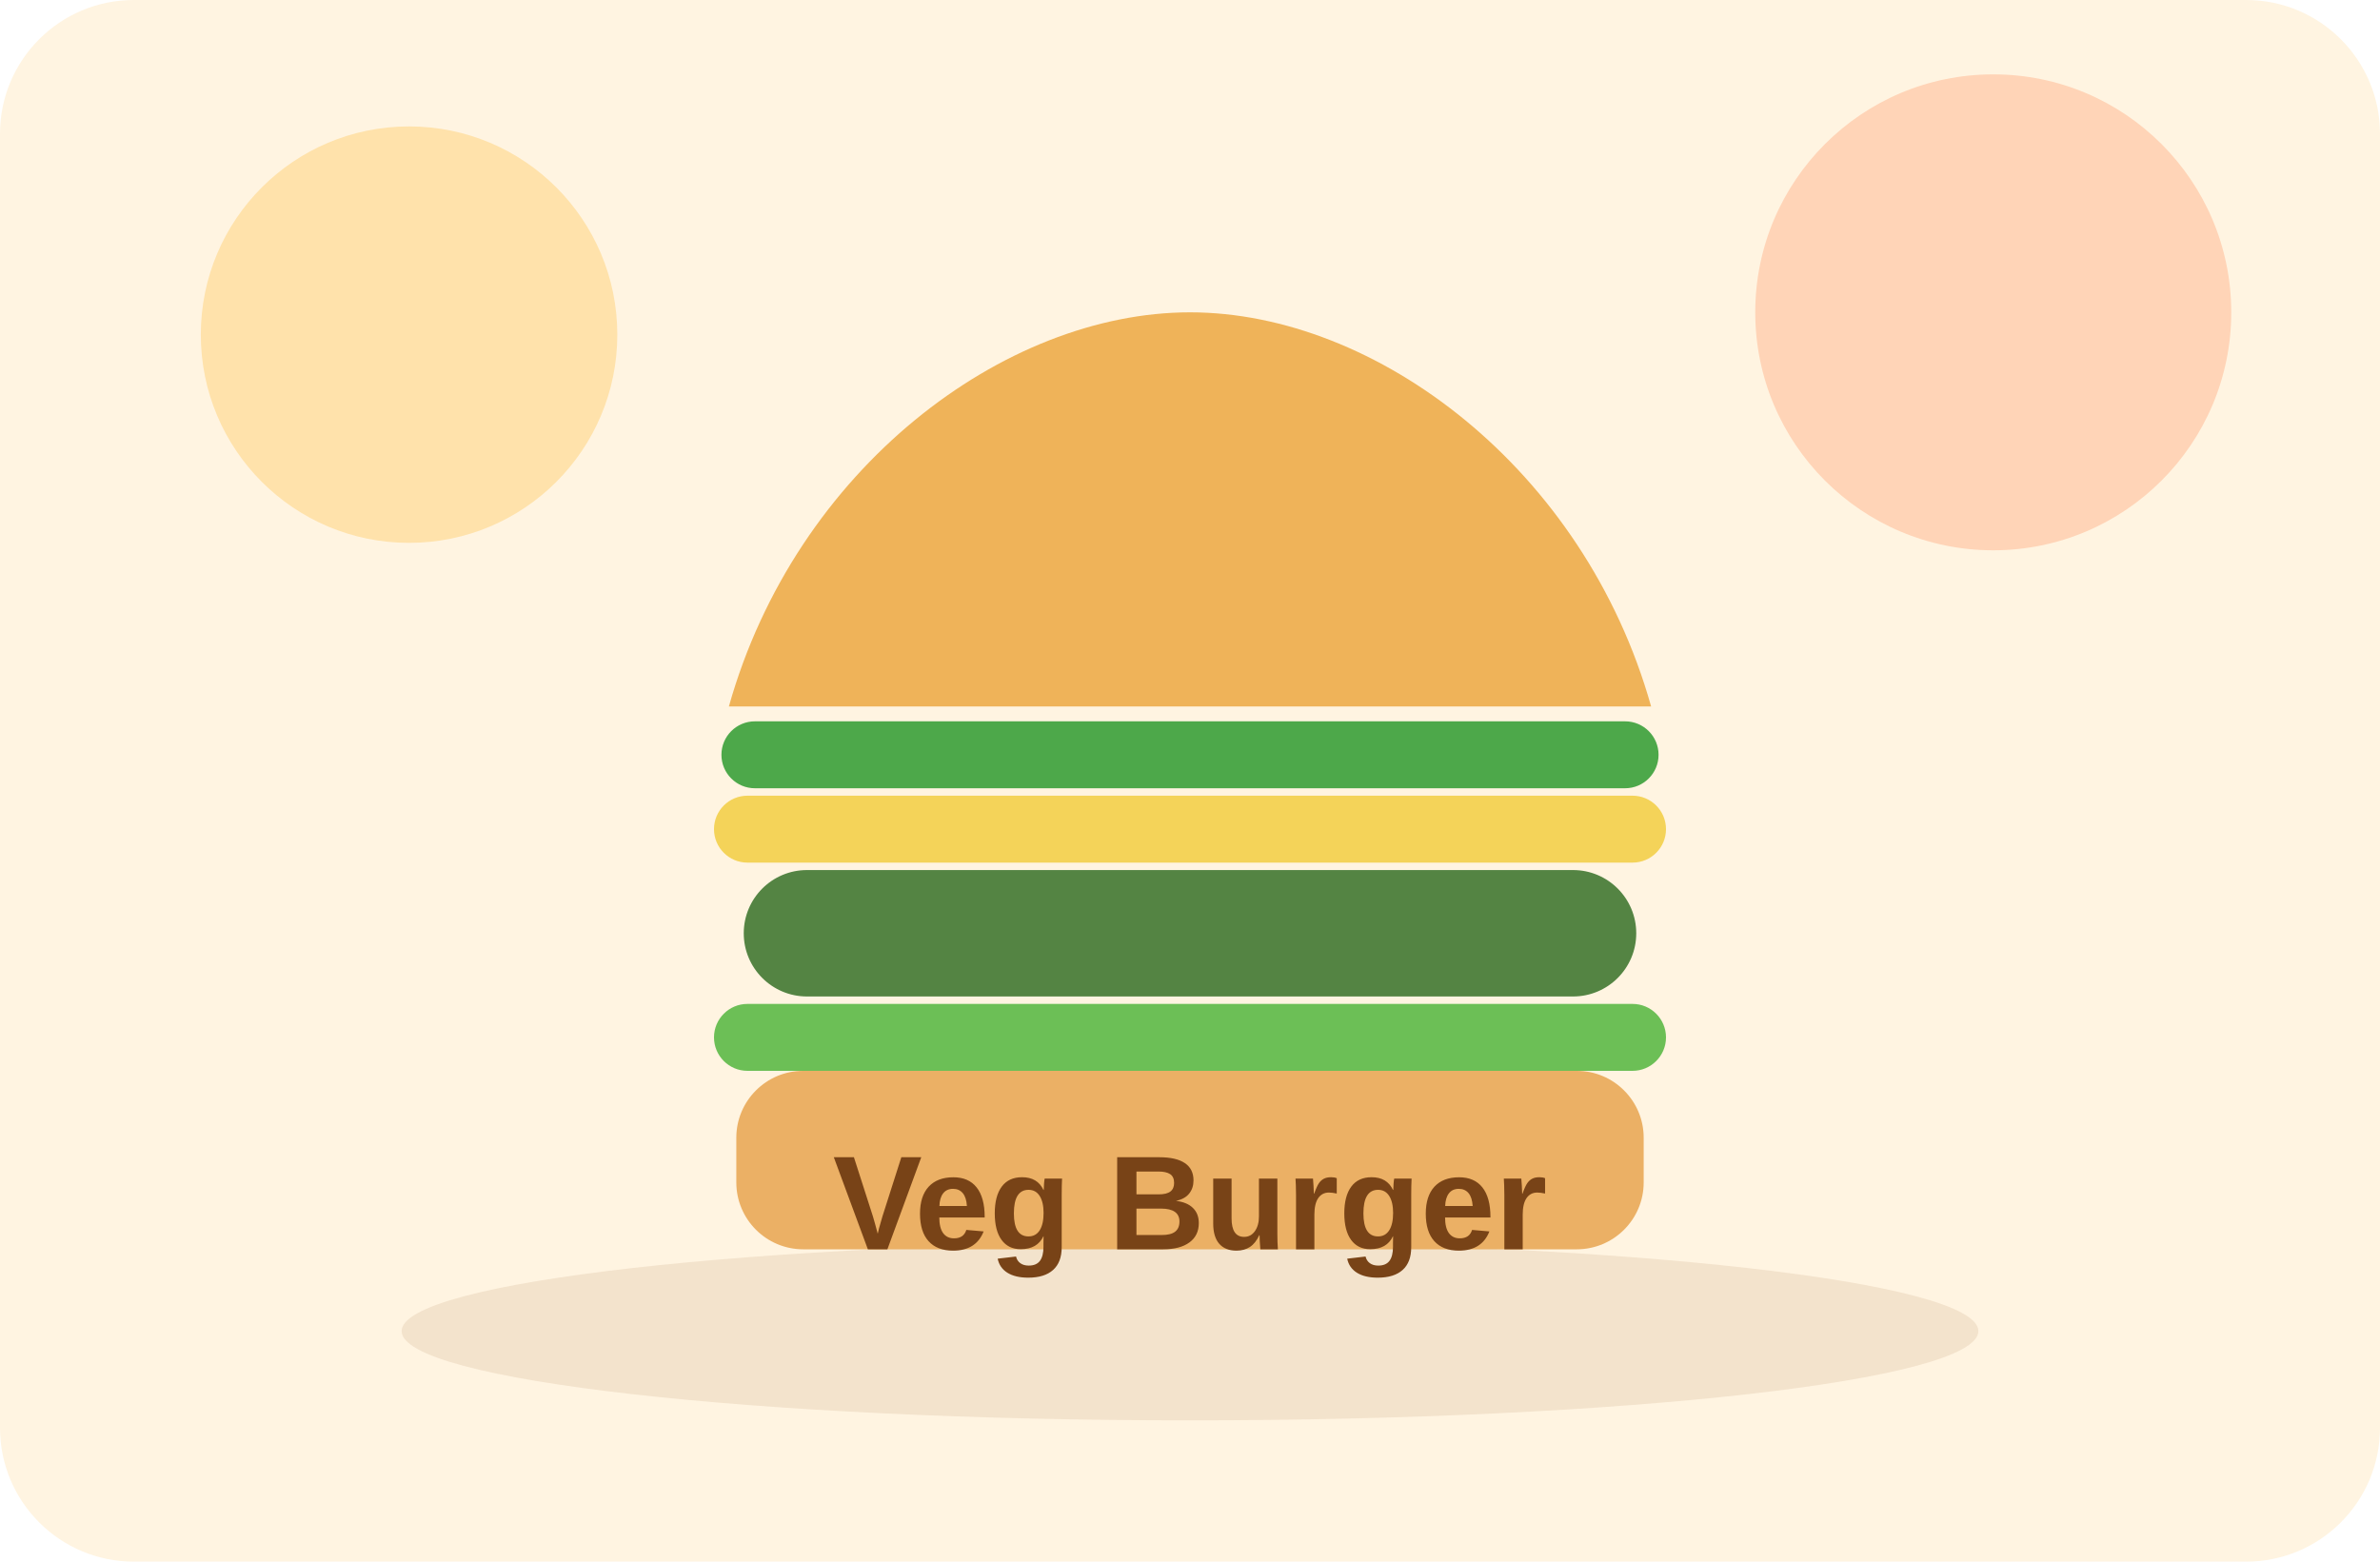
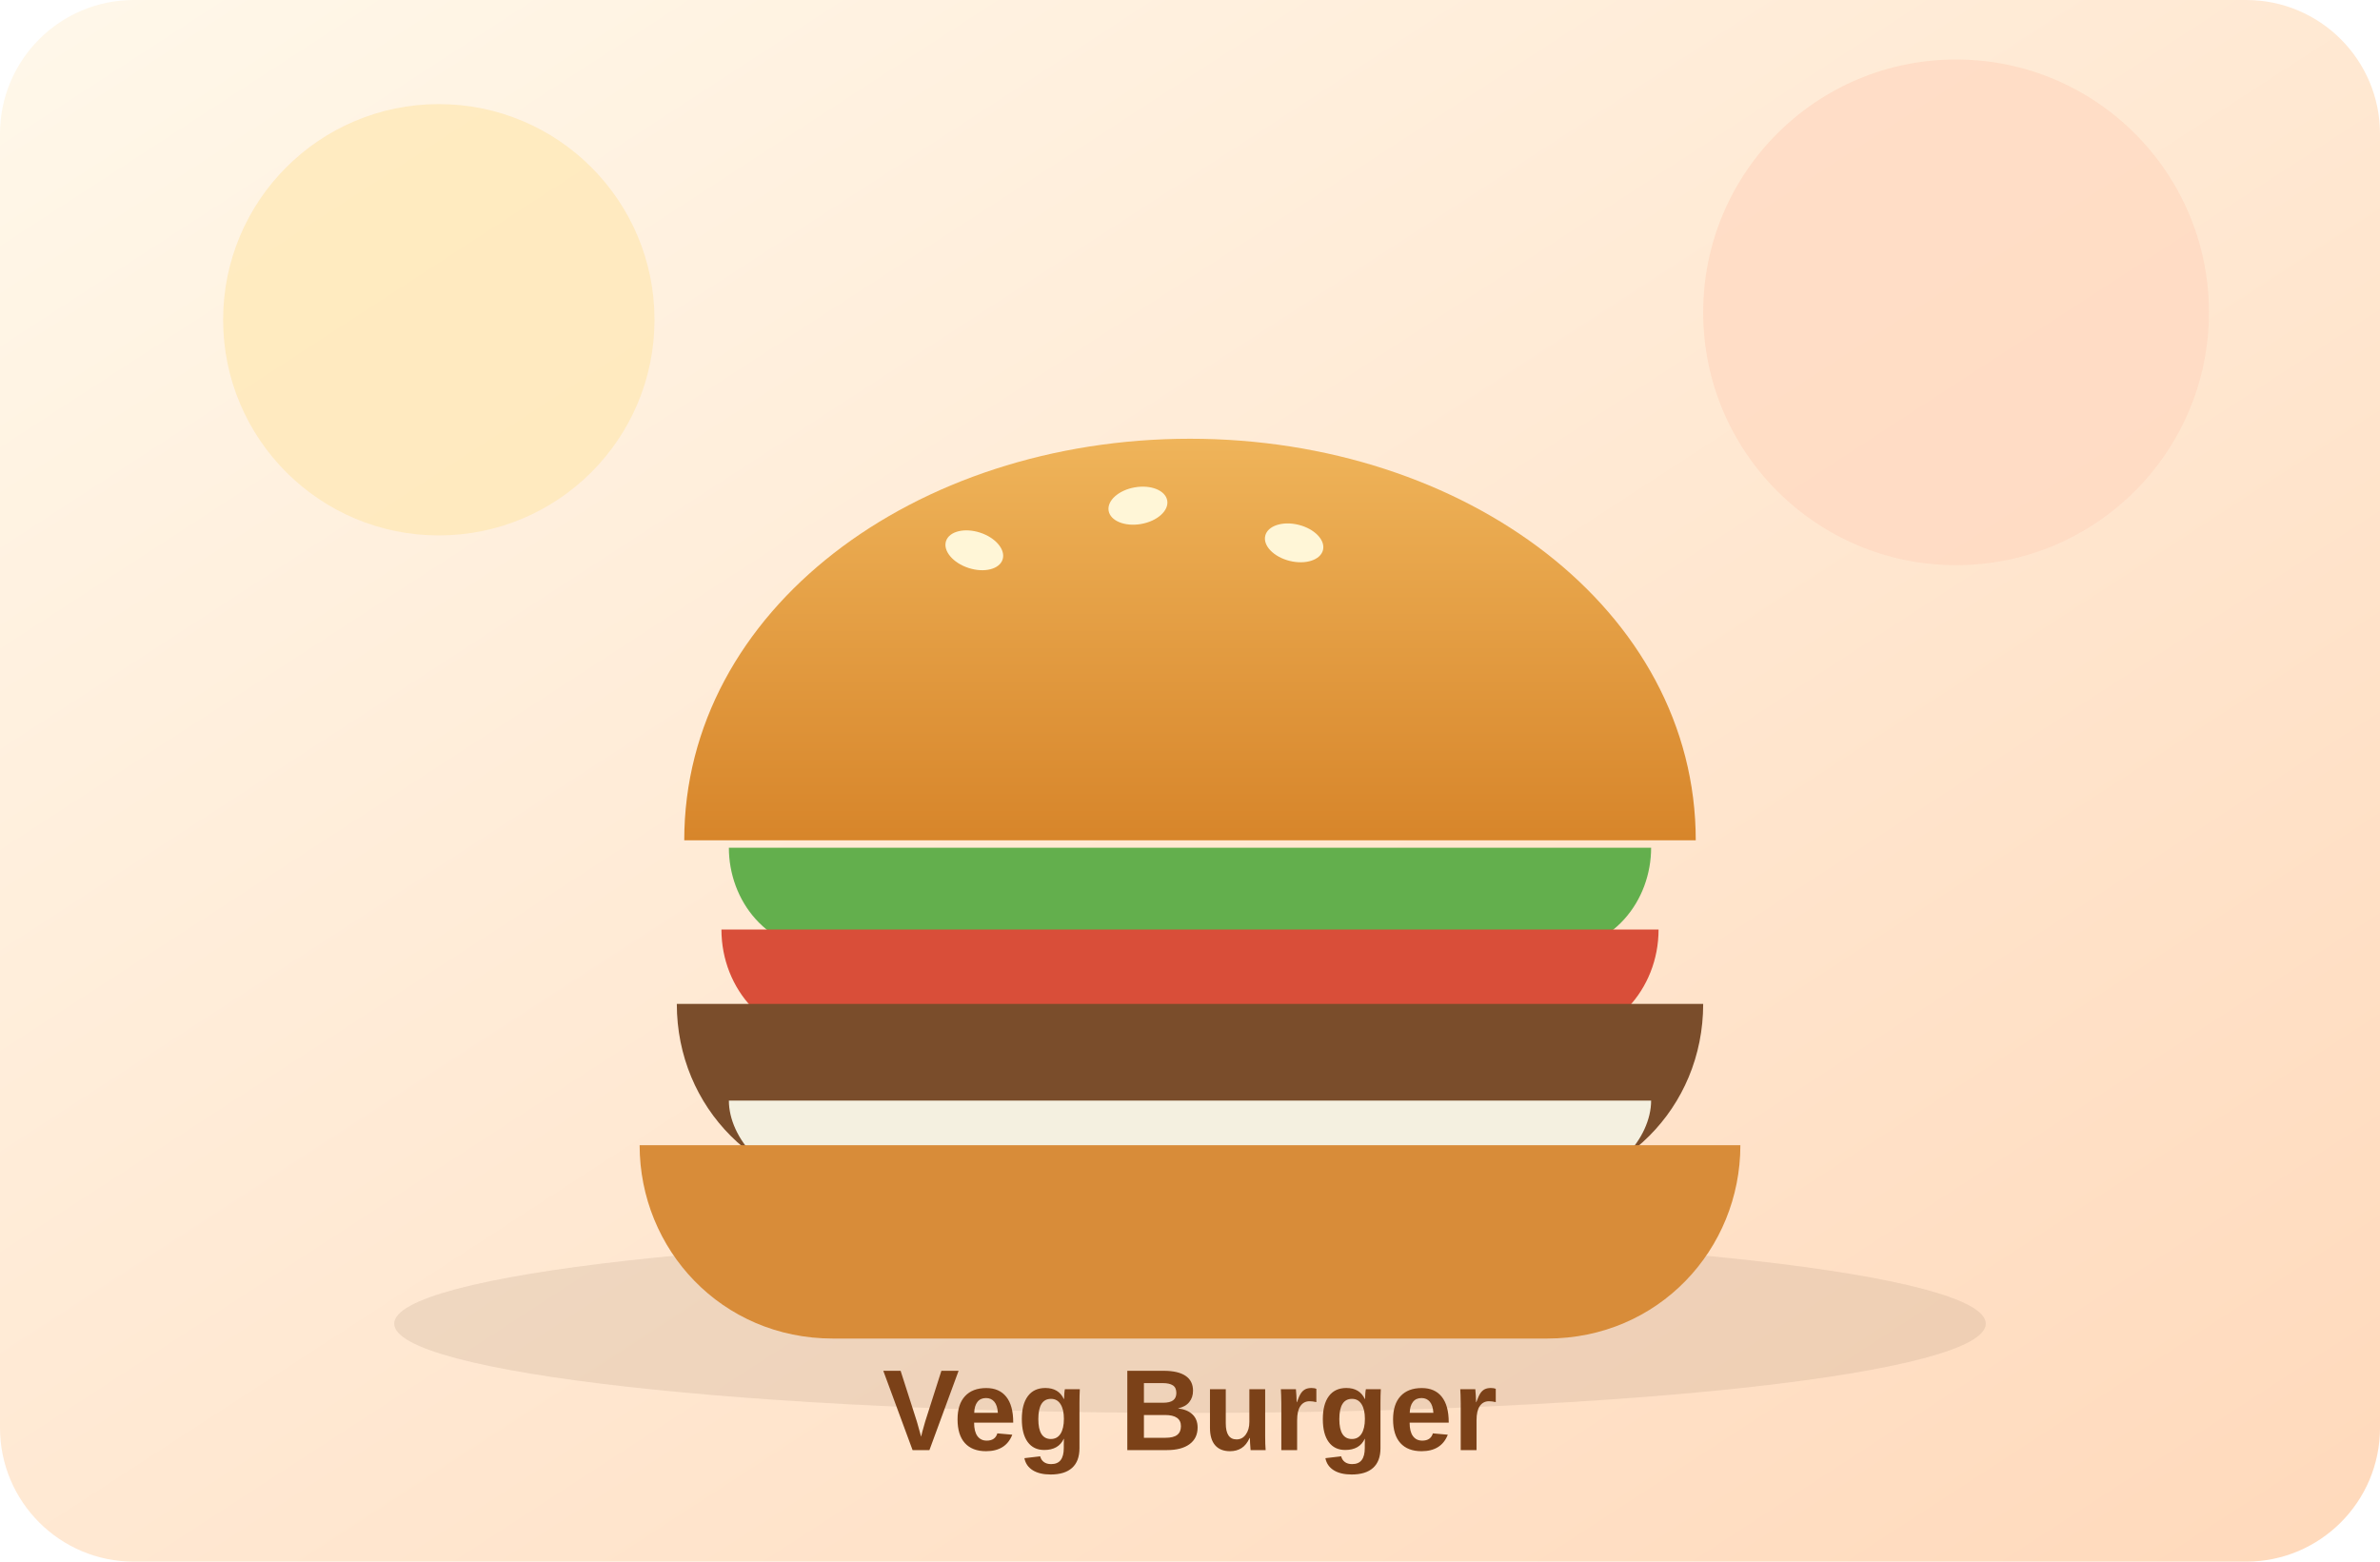
- <svg xmlns="http://www.w3.org/2000/svg" viewBox="0 0 640 420">
-   <rect width="640" height="420" rx="36" fill="#fff4e1" />
-   <circle cx="110" cy="90" r="56" fill="#ffe2ab" />
-   <circle cx="536" cy="84" r="64" fill="#ffd4b7" />
-   <ellipse cx="320" cy="358" rx="212" ry="24" fill="#d2b18f" opacity="0.26" />
-   <path d="M196 190c18-64 74-106 124-106s106 42 124 106z" fill="#efb359" />
-   <rect x="194" y="194" width="252" height="18" rx="9" fill="#4da84a" />
-   <rect x="192" y="214" width="256" height="18" rx="9" fill="#f4d359" />
-   <rect x="200" y="234" width="240" height="34" rx="17" fill="#548443" />
-   <rect x="192" y="270" width="256" height="18" rx="9" fill="#6cbf56" />
-   <rect x="198" y="288" width="244" height="48" rx="18" fill="#ebb065" />
-   <text x="320" y="336" text-anchor="middle" font-family="Manrope, Arial, sans-serif" font-size="36" font-weight="800" fill="#784317">Veg Burger</text>
+ <svg xmlns="http://www.w3.org/2000/svg" viewBox="0 0 640 420" role="img" aria-labelledby="title desc">
+   <defs>
+     <linearGradient id="bg" x1="0%" y1="0%" x2="100%" y2="100%">
+       <stop offset="0%" stop-color="#fff8ea" />
+       <stop offset="100%" stop-color="#ffd9bb" />
+     </linearGradient>
+     <linearGradient id="bun" x1="0%" y1="0%" x2="0%" y2="100%">
+       <stop offset="0%" stop-color="#efb45a" />
+       <stop offset="100%" stop-color="#d7852a" />
+     </linearGradient>
+   </defs>
+   <rect width="640" height="420" rx="36" fill="url(#bg)" />
+   <circle cx="118" cy="86" r="58" fill="#ffe8b8" opacity="0.8" />
+   <circle cx="526" cy="84" r="68" fill="#ffd8c0" opacity="0.72" />
+   <ellipse cx="320" cy="356" rx="214" ry="24" fill="#bca087" opacity="0.24" />
+   <path d="M184 226c0-62 62-108 136-108s136 46 136 108z" fill="url(#bun)" />
+   <g fill="#fff6d7">
+     <ellipse cx="262" cy="148" rx="8" ry="5" transform="rotate(18 262 148)" />
+     <ellipse cx="306" cy="136" rx="8" ry="5" transform="rotate(-10 306 136)" />
+     <ellipse cx="348" cy="146" rx="8" ry="5" transform="rotate(14 348 146)" />
+   </g>
+   <path d="M196 228h248c0 14-10 28-28 28H224c-18 0-28-14-28-28z" fill="#63af4d" />
+   <path d="M194 250h252c0 16-12 30-30 30H224c-18 0-30-14-30-30z" fill="#d94e39" />
+   <path d="M182 270h276c0 28-22 50-50 50H232c-28 0-50-22-50-50z" fill="#7a4d2b" />
+   <path d="M196 296h248c0 10-10 22-24 22H220c-14 0-24-12-24-22z" fill="#f4f0e0" />
+   <path d="M172 308h296c0 28-22 52-52 52H224c-30 0-52-24-52-52z" fill="#d88c39" />
+   <text x="320" y="390" text-anchor="middle" font-family="Manrope, Arial, sans-serif" font-size="31" font-weight="800" fill="#7b4118">Veg Burger</text>
</svg>
